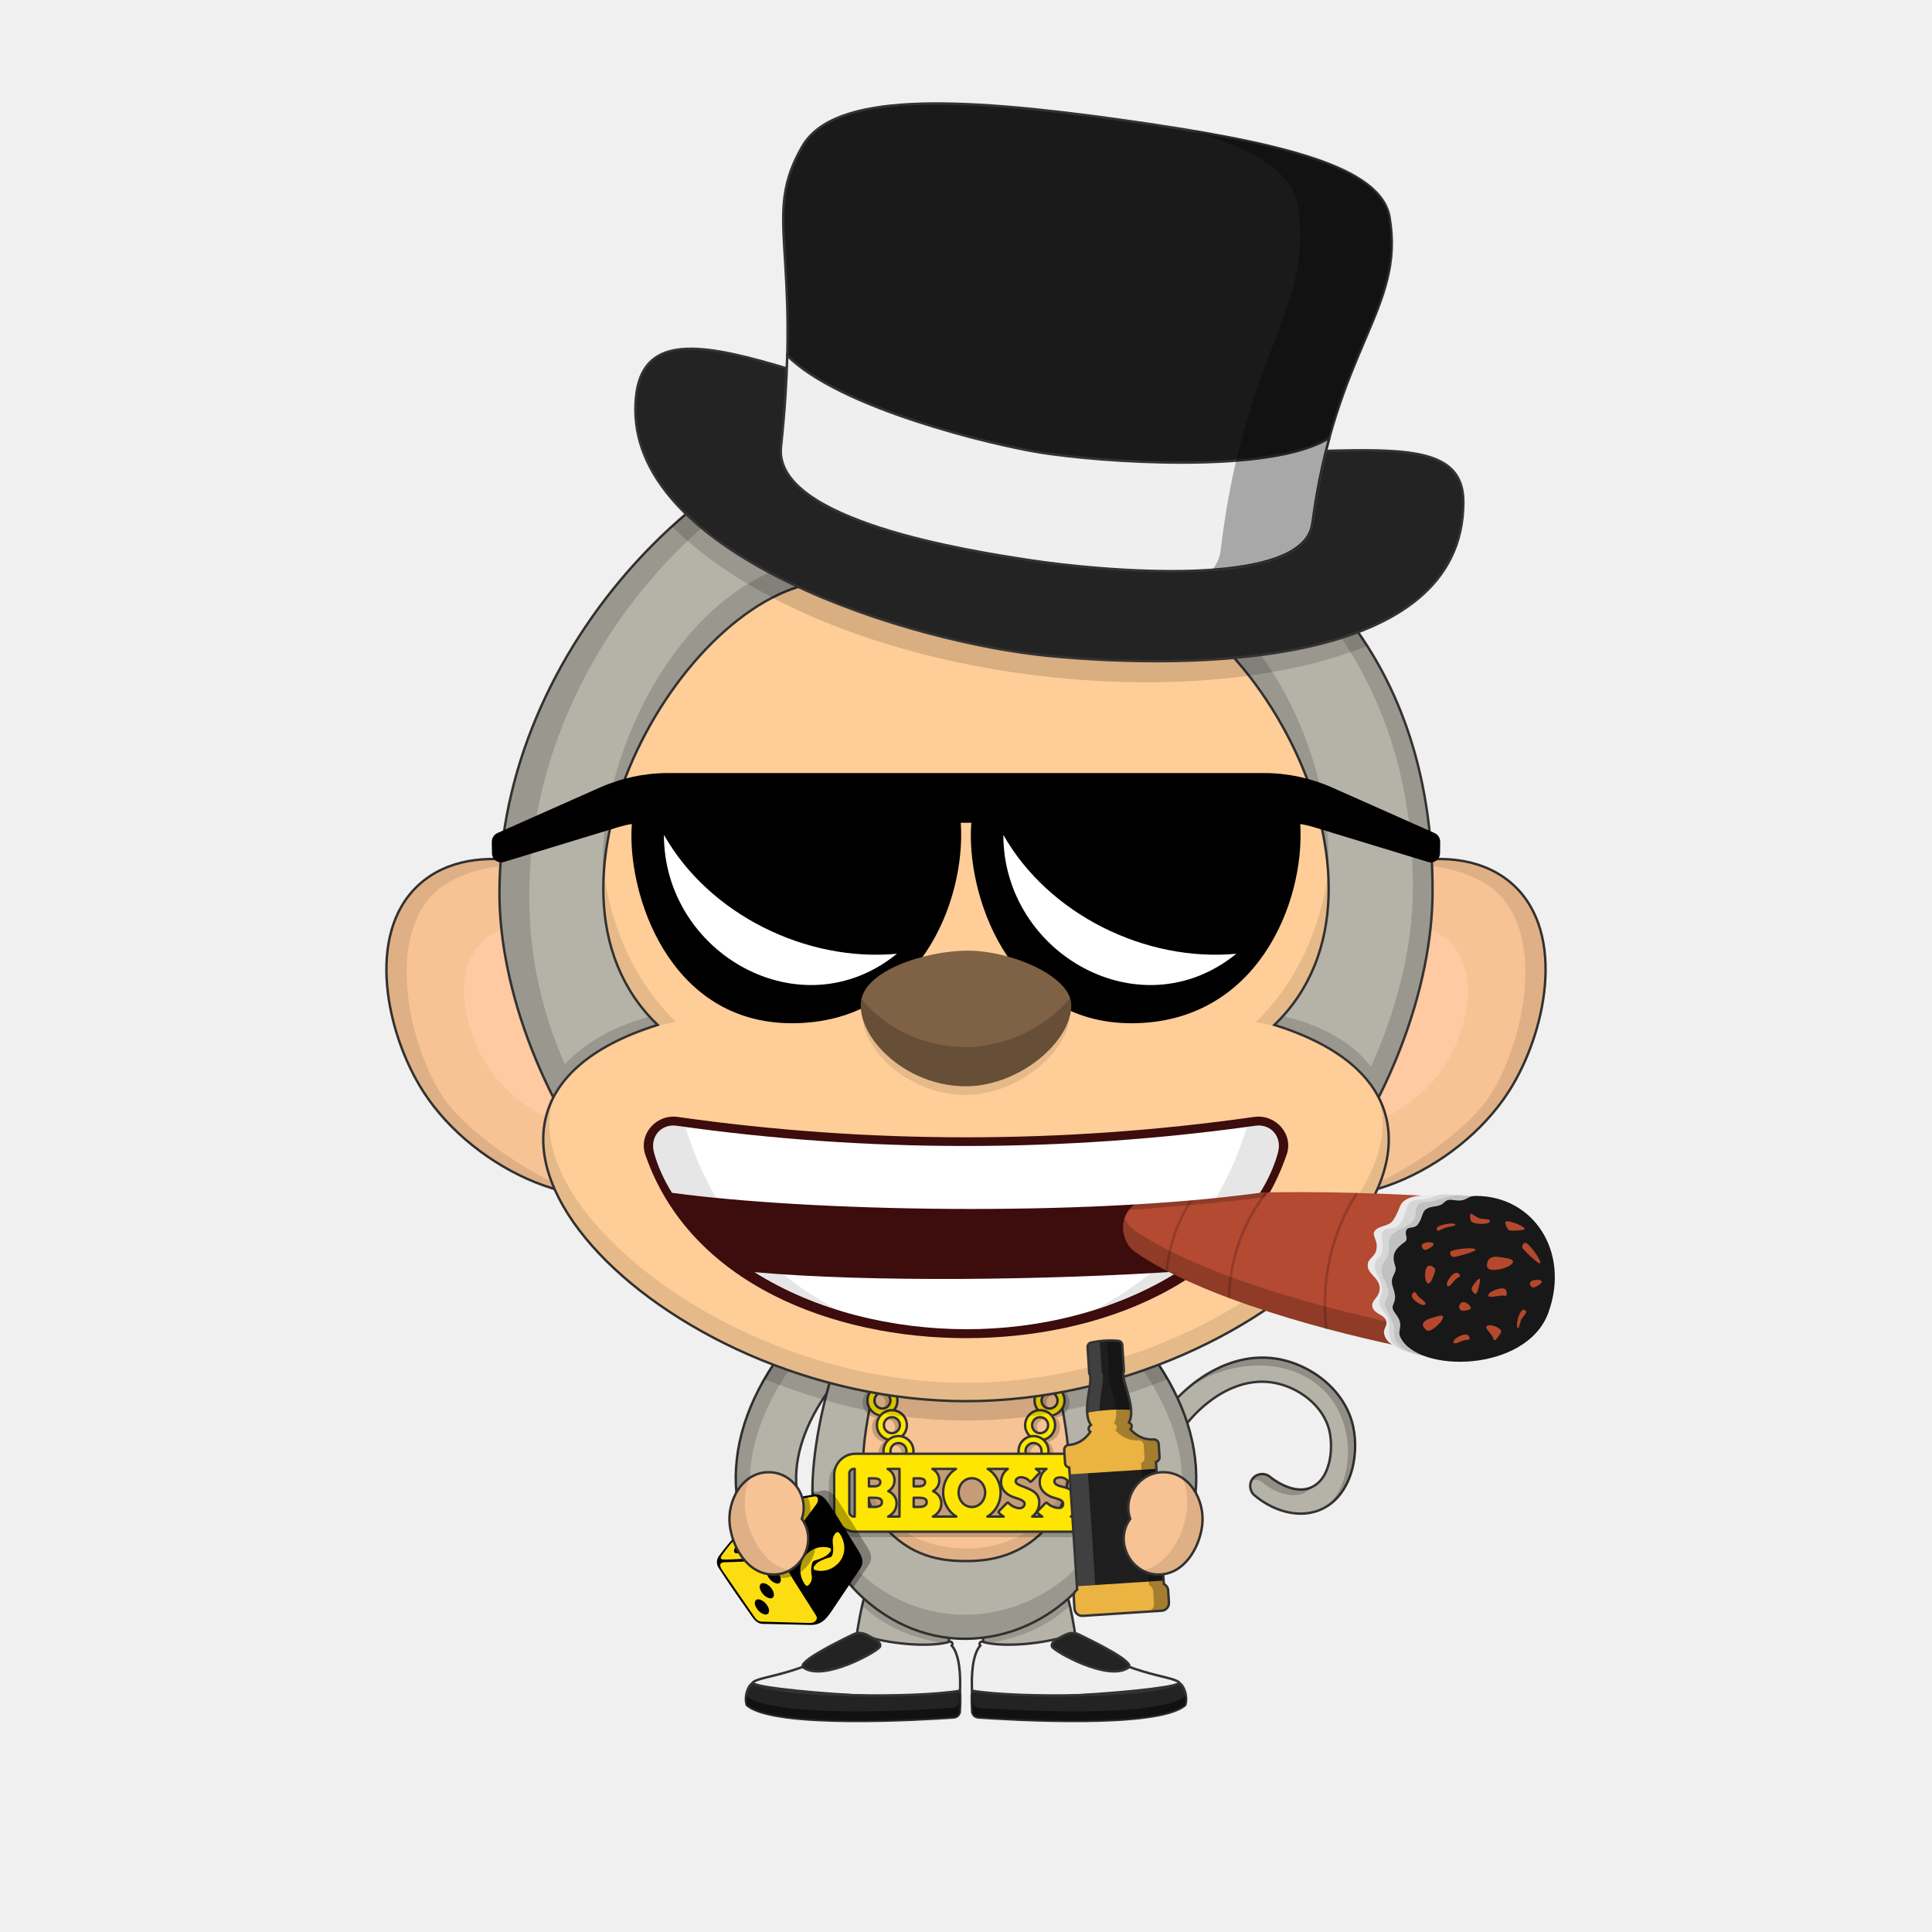
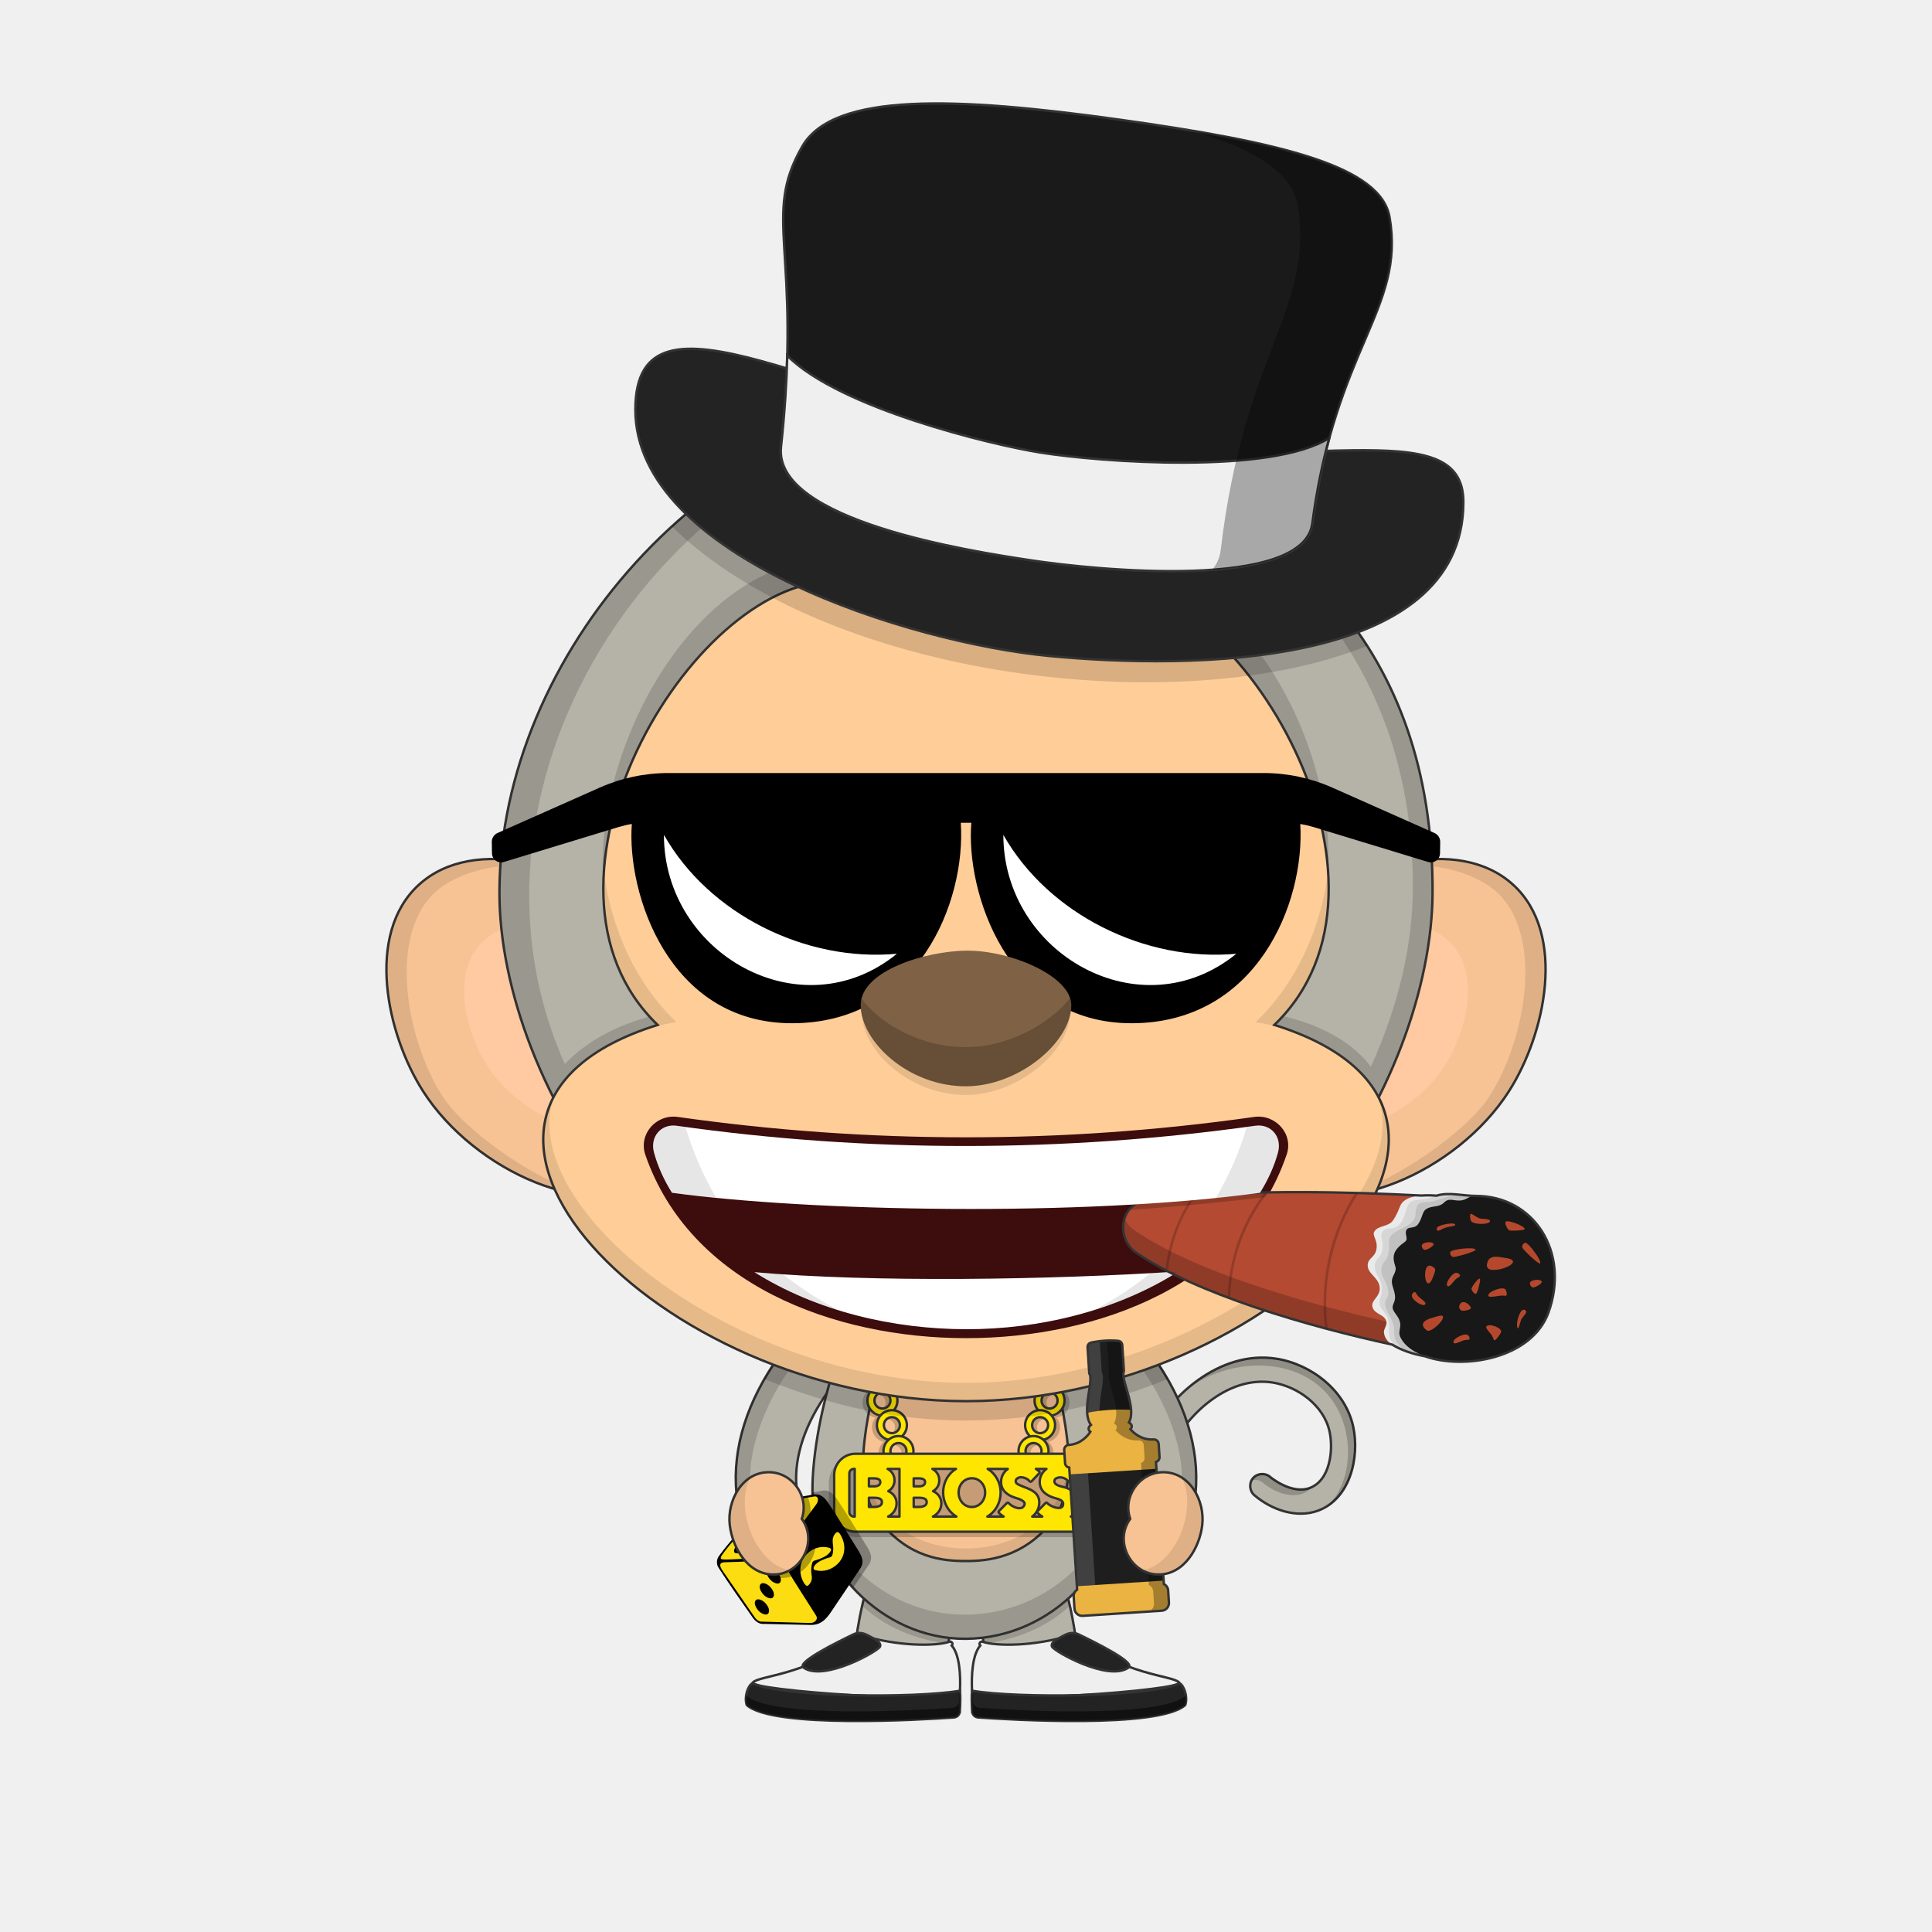
<svg xmlns="http://www.w3.org/2000/svg" width="4000" height="4000" fill="none">
  <style>.B{fill:#000}.C{stroke:#333}.D{stroke-width:5}.E{stroke-miterlimit:10}.F{fill-opacity:.15}.G{fill-opacity:.1}.H{fill:#b5b2a7}.I{fill-rule:evenodd}.J{fill-opacity:.2}.K{fill:#f7c394}.L{fill:#efefef}.M{fill:#232323}.N{fill-opacity:.3}.O{stroke-linejoin:round}</style>
  <path d="M2275.1 3290.64c-50.77-7.42-115.16-32.27-196.86-76-11.87-6.35-16.67-21.85-10.25-33.84 6.35-11.87 21.85-16.66 33.84-10.25 75.45 40.37 136.18 64.12 180.5 70.6 28.93 4.23 49.75 1 61.88-9.64 13.6-11.92 12.4-33 8.83-72.4-4.17-46.12-9.36-103.53 19.78-169.5 44-99.72 153.63-194.53 269.1-176.7 73.33 11.36 143.6 66.2 159.73 140.6 13.73 63.36-6.02 150.17-73.53 174.43-44.77 16-95.93-2.36-130.84-32.08-10.44-8.68-11.95-25-3.06-35.44 8.8-10.34 25.15-11.64 35.48-2.62.43.36 43.66 36.65 81.5 23.06 42.84-15.38 49.77-78.95 41.56-116.78-11.75-54.23-65.6-93.57-118.5-101.77-92.84-14.33-180.8 68.5-215.72 147.5-23.9 54.16-19.56 102.32-15.72 144.8 4 43.84 7.7 85.25-25.67 114.5-27.66 24.4-67.07 26.8-102.02 21.54z" class="C D E H" />
  <path d="M2786.65 2965.53c11.06 51.02 1.18 114.55-37.82 152.08 51.4-33.7 65.07-107.56 52.82-164.08-16.13-74.4-86.4-129.24-159.73-140.6-66.26-10.23-131.78 18.56-181.54 60.82 114.12-80.75 293.3-60.36 326.27 91.78zm-69.03 112.53c-27.03 31.45-75.6 15.26-102.9-8.23-3.14-2.68-6.9-4.54-10.94-5.4a25.037 25.037 0 0 0-12.19.41c3.97-7.3 11.63-12.23 19.93-12.9 6.6-.53 13.15 1.6 18.2 5.9 22.07 19.5 59.84 35.17 87.9 20.24zm-644.12 95.44c3.5-3 15.5-9 23-5.5 6.98 3.26 15.34 7.4 24.73 12.03 49.42 24.4 127.47 62.97 183.77 62.97 50 0 54.5-25 47.5-91 .85 3.82 1.92 8.03 3.06 12.5 9.62 37.75 24.1 94.5-50.56 94.5-81.5 0-208.8-70.57-231.5-85.5z" class="B J" />
  <path d="M1587 3147c36.5 0 65.66-32.58 62.04-68.42-5.42-63.52 18.62-132.2 65.95-198.4 43.06-60.25 89.2-93.25 53.7-132.2s-115.56 3.92-155.4 59.5c-65.7 91.92-97.2 189.1-88.63 283.68 3.2 31.47 25.83 55.82 62.33 55.82z" class="C D E H" />
  <path d="M1553.1 3059.16c-.42-112.27 89.6-277.66 195.1-324.16-130-21-245 233.5-222.7 351.77 7.2-11.77 19.7-23.27 27.6-27.6z" class="B F" />
  <path d="M1959.37 3446.5c5-87.08 27.4-154.43 47.17-206.8s42.42-144.7-42.56-166.02c-121.5-30.5-188.3 254.12-193.3 340.94-2.93 51.08 36.82 110.33 88.4 113.3 47.48 2.3 97.45-31.8 100.3-81.4z" class="C D E H" />
  <path d="M1769.48 3414.5c51.5-7 148-7 188.5 34l1.66-15.04c-42.16-36.96-138.16-39.46-188.02-32.46-.26 3.3-1.86 10.13-2.14 13.5zm16-89.5c47.76 44.3 108.88 69.13 178 78.5.58-5 1.8-12.18 2.5-17-68.6-8.88-128.2-37.6-176-81-2 6-3.62 15.27-4.5 19.5z" class="B F" />
  <path d="M2040.63 3446.5c-5-87.08-27.4-154.43-47.17-206.8s-42.42-144.7 42.56-166.02c121.5-30.5 188.3 254.12 193.3 340.94 2.93 51.08-36.82 110.33-88.4 113.3-47.48 2.3-97.45-31.8-100.3-81.4z" class="C D E H" />
  <path d="M2230.52 3414.5c-51.5-7-148-7-188.5 34l-1.66-15.04c42.16-36.96 138.16-39.46 188.02-32.46.26 3.3 1.86 10.13 2.14 13.5zm-16-89.5c-47.76 44.3-108.88 69.13-178 78.5-.58-5-1.8-12.18-2.5-17 68.6-8.88 128.2-37.6 176-81 2 6 3.62 15.27 4.5 19.5z" class="B F" />
  <g class="C D">
    <path d="M2012.5 3500.5c-1.5-31.5.5-74.5 17-93.5-4-4 .67-9.27 4.5-8 29.5 9.83 107.5 9.5 181-13 119.5 84.5 209 82 226 97 18.3 16.15-427 49-428.5 17.5z" class="L" />
    <path d="M2233.5 3384c29.93 14.48 118.3 57.57 103 68.5-42 30-155.3-34.43-158.5-43.5-3-8.5 9.7-14.74 18.5-19.5 9.7-5.26 21.5-13 37-5.5zm-220.78 159.07c-.72-12.67-1.5-32.28-.22-42.57 95.5 16 367 13.5 430-15.5 9 5.5 17 27.5 11.5 45-54.16 49.23-364.32 30.36-428.77 25.86-6.88-.48-12.12-5.9-12.5-12.8z" class="M" />
  </g>
  <path d="M2014.85 3503.72c.13 7.83-.5 12.97-.13 19.35.4 6.88 5.63 12.3 12.5 12.8 64.18 4.48 372.05 23.22 428.08-25.25.9 6.4.64 13.18-1.3 19.4-54.16 49.23-364.32 30.36-428.77 25.86-6.88-.48-12.12-5.9-12.5-12.8-.72-12.67-.5-29.28.78-39.57l1.35.22z" fill-opacity=".5" class="B" />
  <g class="C D">
    <path d="M1987.5 3500.5c1.5-31.5-.5-74.5-17-93.5 4-4-.68-9.27-4.5-8-29.5 9.83-107.5 9.5-181-13-119.5 84.5-209 82-226 97-18.3 16.15 427 49 428.5 17.5z" class="L" />
    <path d="M1766.5 3384c-29.93 14.48-118.3 57.57-103 68.5 42 30 155.3-34.43 158.5-43.5 3-8.5-9.7-14.74-18.5-19.5-9.7-5.26-21.5-13-37-5.5zm220.8 159.07c.72-12.67 1.5-32.28.22-42.57-95.5 16-367 13.5-430-15.5-9 5.5-17 27.5-11.5 45 54.15 49.23 364.32 30.36 428.77 25.86 6.87-.48 12.12-5.9 12.5-12.8z" class="M" />
  </g>
  <path d="M1985.15 3503.72c-.12 7.83.5 12.97.14 19.35-.4 6.88-5.64 12.3-12.5 12.8-64.18 4.48-372.05 23.22-428.1-25.25-.9 6.4-.64 13.18 1.32 19.4 54.15 49.23 364.32 30.36 428.77 25.86 6.87-.48 12.12-5.9 12.5-12.8.72-12.67.5-29.28-.78-39.57-.45.08-.9.15-1.36.22z" fill-opacity=".5" class="B" />
  <path d="M2413 3147c-36.5 0-65.66-32.58-62.04-68.42 5.42-63.52-18.62-132.2-65.95-198.4-43.06-60.25-89.2-93.25-53.7-132.2s115.56 3.92 155.4 59.5c65.7 91.92 97.2 189.1 88.63 283.68-3.2 31.47-25.83 55.82-62.33 55.82z" class="C D E H" />
  <path d="M2446.9 3059.16c.42-112.27-89.6-277.66-195.1-324.16 130-21 245 233.5 222.7 351.77-7.2-11.77-19.7-23.27-27.6-27.6z" class="B F" />
  <path d="M3133.2 1832.12c111.1 102 66.32 309.3-9.1 427.16-107.46 168-353.47 273.75-479.46 184.37-131.58-93.35-114.4-386.92 39.2-539.32 114.68-113.78 334.45-177.7 449.35-72.2z" class="C D E K" />
  <path d="M3003.5 1952.22c66 68.2 30.1 196.68-21.65 267.88-73.75 101.45-232.17 158.7-307.94 97.86-79.14-63.53-57.4-247.22 44.75-337.18 76.26-67.16 216.64-99.08 284.84-28.56z" fill="#ffc9a1" />
  <path d="M3124.1 2259.28c-60.7 94.85-195.1 203.22-346.6 216.72 106.36-25 260-133.85 306.64-206.72 75.4-117.87 115.36-338.97 9.1-427.16-32.4-26.9-114.73-65.12-227.73-45.12 138-42.5 222.8-6.13 267.73 35.12 111.06 102 66.28 309.3-9.13 427.16z" class="B G" />
  <path d="M866.818 1832.12c-111.1 102-66.32 309.3 9.1 427.16 107.46 168 353.472 273.75 479.462 184.37 131.58-93.35 114.4-386.92-39.2-539.32-114.68-113.78-334.452-177.7-449.352-72.2z" class="C D E K" />
  <path d="M996.518 1952.22c-66 68.2-30.1 196.68 21.652 267.88 73.75 101.45 232.17 158.7 307.94 97.86 79.14-63.53 57.4-247.22-44.75-337.18-76.26-67.16-216.64-99.08-284.842-28.56z" fill="#ffc9a1" />
  <path d="M875.908 2259.28C936.598 2354.13 1071 2462.5 1222.5 2476c-106.36-25-260.02-133.85-306.642-206.72-75.4-117.87-115.36-338.97-9.1-427.16 32.41-26.9 114.732-65.12 227.732-45.12-138.002-42.5-222.792-6.13-267.732 35.12-111.06 102-66.28 309.3 9.13 427.16z" class="B G" />
  <path d="M2000 2548c154 0 220 135 260 246s58 220 58 292c0 152-138.68 305.46-318 307-175.53 1.5-318-155-318-307 0-72 17.7-181.5 58-292 40-111 106-246 260-246z" class="C D E H" />
  <path d="M2000 3393c-175.67 1.6-330-157-318-337 10 148 145.15 288.48 318 287s308-139 318-287c12 180-142.33 335.4-318 337z" class="B F" />
  <path d="M2000 2672c104 0 160 68 174 128 34.5 147.82 64 274 4 350s-134.95 82-178 82c-47.55 0-118-6-178-82s-32.44-193.83 4-350c14-60 70-128 174-128z" class="C D E K" />
  <g class="B">
    <path d="M2000 3232c-136 0-224-94-213-216 4 115 96 190 213 190s209-75 213-190c11 122-77 216-213 216z" class="G" />
    <path d="M2152.17 2903.9c0 7.73 2.82 14.8 7.5 20.23-15.26 1.95-27.06 15-27.06 30.78 0 9.3 4.08 17.62 10.54 23.3-13.83 3.13-24.14 15.5-24.14 30.26 0 17.14 13.9 31.04 31.03 31.04s31.04-13.9 31.04-31.04c0-9.28-4.08-17.6-10.54-23.3 13.82-3.13 24.14-15.5 24.14-30.27 0-7.73-2.82-14.8-7.5-20.23 15.26-1.95 27.06-15 27.06-30.78 0-17.14-13.9-31.04-31.04-31.04s-31.03 13.9-31.03 31.04zm31.03 16.58c-9.15 0-16.58-7.43-16.58-16.58 0-9.16 7.43-16.58 16.58-16.58 9.16 0 16.58 7.42 16.58 16.58 0 9.15-7.42 16.58-16.58 16.58zm-19.55 51.02c-9.16 0-16.58-7.43-16.58-16.6 0-9.15 7.42-16.58 16.58-16.58 9.15 0 16.58 7.43 16.58 16.58 0 9.16-7.43 16.6-16.58 16.6zm-30.2 36.98c0 9.16 7.42 16.58 16.58 16.58s16.58-7.42 16.58-16.58c0-9.15-7.42-16.58-16.58-16.58s-16.58 7.43-16.58 16.58zm-285.62-104.58c0 7.73-2.82 14.8-7.5 20.23 15.26 1.95 27.06 15 27.06 30.78 0 9.3-4.08 17.62-10.54 23.3 13.83 3.13 24.14 15.5 24.14 30.26 0 17.14-13.9 31.04-31.03 31.04s-31.04-13.9-31.04-31.04c0-9.28 4.08-17.6 10.54-23.3-13.82-3.13-24.14-15.5-24.14-30.27 0-7.73 2.82-14.8 7.5-20.23-15.26-1.95-27.06-15-27.06-30.78 0-17.14 13.9-31.04 31.04-31.04s31.03 13.9 31.03 31.04zm-31.03 16.58c9.15 0 16.58-7.43 16.58-16.58 0-9.16-7.43-16.58-16.58-16.58-9.16 0-16.58 7.42-16.58 16.58 0 9.15 7.42 16.58 16.58 16.58zm19.55 51.02c9.16 0 16.58-7.43 16.58-16.6 0-9.15-7.42-16.58-16.58-16.58-9.15 0-16.58 7.43-16.58 16.58 0 9.16 7.43 16.6 16.58 16.6zm30.2 36.98c0 9.16-7.42 16.58-16.58 16.58s-16.58-7.42-16.58-16.58c0-9.15 7.42-16.58 16.58-16.58s16.58 7.43 16.58 16.58z" class="I J" />
  </g>
  <g fill="#ffe600" class="C D I">
    <path d="M2173 2930.7c-17.14 0-31.04-13.9-31.04-31.03s13.9-31.04 31.04-31.04 31.04 13.9 31.04 31.04-13.9 31.03-31.04 31.03zm0-14.45c-9.16 0-16.58-7.43-16.58-16.58 0-9.16 7.42-16.6 16.58-16.6s16.58 7.43 16.58 16.6c0 9.15-7.42 16.58-16.58 16.58z" />
    <path d="M2153.44 2981.7c-17.14 0-31.03-13.9-31.03-31.04s13.9-31.03 31.03-31.03 31.04 13.9 31.04 31.03-13.9 31.04-31.04 31.04zm0-14.46c-9.16 0-16.58-7.42-16.58-16.58 0-9.15 7.42-16.58 16.58-16.58s16.58 7.43 16.58 16.58c0 9.16-7.42 16.58-16.58 16.58z" />
    <path d="M2139.84 3035.28c-17.14 0-31.04-13.9-31.04-31.04s13.9-31.03 31.04-31.03 31.03 13.9 31.03 31.03-13.9 31.04-31.03 31.04zm0-14.46c-9.16 0-16.58-7.42-16.58-16.58 0-9.15 7.42-16.58 16.58-16.58s16.58 7.43 16.58 16.58c0 9.16-7.42 16.58-16.58 16.58zM1827 2930.7c17.14 0 31.04-13.9 31.04-31.03s-13.9-31.04-31.04-31.04-31.04 13.9-31.04 31.04 13.9 31.03 31.04 31.03zm0-14.45c9.16 0 16.58-7.43 16.58-16.58 0-9.16-7.42-16.6-16.58-16.6s-16.58 7.43-16.58 16.6c0 9.15 7.42 16.58 16.58 16.58z" />
    <path d="M1846.56 2981.7c17.14 0 31.03-13.9 31.03-31.04s-13.9-31.03-31.03-31.03-31.04 13.9-31.04 31.03 13.9 31.04 31.04 31.04zm0-14.46c9.15 0 16.58-7.42 16.58-16.58 0-9.15-7.43-16.58-16.58-16.58-9.16 0-16.58 7.43-16.58 16.58 0 9.16 7.42 16.58 16.58 16.58z" />
    <path d="M1860.16 3035.28c17.14 0 31.04-13.9 31.04-31.04s-13.9-31.03-31.04-31.03-31.03 13.9-31.03 31.03 13.9 31.04 31.03 31.04zm0-14.46c9.16 0 16.58-7.42 16.58-16.58 0-9.15-7.42-16.58-16.58-16.58s-16.58 7.43-16.58 16.58c0 9.16 7.42 16.58 16.58 16.58z" />
  </g>
  <path d="M1716 3071.17c0-32.03 25.97-58 58-58h452c32.03 0 58 25.97 58 58v53.2c0 32.03-25.97 58-58 58h-452c-32.03 0-58-25.97-58-58v-53.2z" class="B J" />
  <path d="M2068.1 3132.14c2.93 3.05 6.27 5.64 9.86 7.78h-33.73c17.4-10.32 27.5-29.35 27.5-49.9 0-19.95-10.06-38.7-26.84-48.84h41.67c-8.5 6.17-13.97 15.8-13.97 27.1 0 18.25 14 27.72 28.5 32.4l.02.01 1.63.5h.01c4.55 1.4 10.47 3.24 14.5 6.07 2 1.4 3.26 2.86 3.8 4.38.5 1.4.5 3.24-.85 5.75-1.43 2.7-3.55 4.15-6.1 4.8-2.64.67-5.83.47-9.2-.42-6.83-1.8-13.54-6.16-16.5-9.8-.45-.55-1.1-.9-1.82-.92-.72-.04-1.4.24-1.9.74l-16.57 16.87c-.94.96-.95 2.5-.02 3.48zm80.02 0c2.92 3.05 6.26 5.64 9.86 7.78h-20.9c9.15-6.7 14.63-17.3 14.63-29.33 0-9.87-4.04-16.5-10.02-21.28-5.74-4.6-13.28-7.54-20.32-10.27l-.2-.08c-5.47-2.12-10.65-4.13-15.02-6.74-3.16-2.06-4.24-6.1-2.23-9.02 3-4.17 8.1-5.4 13.77-4.38 5.68 1.03 11.22 4.27 14.18 8.04.45.57 1.12.92 1.85.95.72.03 1.43-.25 1.93-.78l16.12-17c.46-.5.7-1.14.7-1.8-.03-.67-.32-1.3-.8-1.76-2.16-1.97-4.47-3.73-6.95-5.27h21.83c-8.58 6.2-13.92 15.8-13.92 27.1 0 18.25 14 27.72 28.5 32.4l.02.01c1.06.33 2.24.66 3.45 1h.02c3.92 1.1 8.18 2.3 11.48 4.22 3.23 1.9 5.05 4.16 5.05 7.33 0 4.34-1.55 6.48-3.54 7.6-2.2 1.25-5.53 1.54-9.5.9-3.9-.63-8.08-2.12-11.7-3.98-3.67-1.88-6.52-4-7.97-5.8-.45-.55-1.1-.9-1.82-.92-.7-.04-1.4.24-1.9.74l-16.57 16.87c-.95.96-.96 2.5-.02 3.48zm83.53-85.7c-2.15-1.97-4.47-3.73-6.94-5.27h7.4c5.2 0 9.4 4.2 9.4 9.4v79.93c0 5.2-4.2 9.4-9.4 9.4h-15.03c9.15-6.7 14.63-17.3 14.63-29.33 0-14.7-10.44-25.32-23.08-29.87-2.03-.77-4.62-1.42-7.2-2.07l-.12-.03c-4.53-1.13-9.24-2.32-12.83-4.27-3.5-1.9-5.43-4.24-5.43-7.56 0-2.87 1.4-4.74 3.63-6.03 2.35-1.36 5.54-1.97 8.52-1.97 6.1 0 12.9 3.28 16.67 8.07.45.57 1.13.92 1.85.95.73.03 1.43-.25 1.93-.78l16.13-17c.46-.5.7-1.14.68-1.8-.02-.67-.3-1.3-.8-1.76zm-460.4-36.63c-24.4 0-44.17 19.77-44.17 44.17v73.12c0 24.4 19.78 44.17 44.17 44.17h457.46c24.4 0 44.16-19.78 44.16-44.17V3054c0-24.4-19.77-44.17-44.16-44.17h-457.46zm-12.8 40.76c0-5.2 4.2-9.4 9.4-9.4h1.75v98.74h-1.75c-5.2 0-9.4-4.2-9.4-9.4v-79.93zm103.84 89.34h-23.45c9.96-5.22 17.44-14.35 17.44-27.56 0-11.4-7.12-20.9-17.13-25.04 7.82-4.6 12.84-12.45 12.84-22.3 0-8.67-3.52-15.42-9.06-20.22-1.6-1.37-3.33-2.57-5.2-3.62h24.55v98.74zm68.14-98.74h48.85c-16.94 10.17-26.62 28.77-26.62 48.84 0 20.3 10.3 39.58 27.46 49.9h-48.6c9.96-5.22 17.44-14.35 17.44-27.56 0-11.4-7.1-20.9-17.12-25.04 7.8-4.6 12.83-12.45 12.83-22.3 0-8.67-3.5-15.42-9.06-20.22-1.58-1.37-3.32-2.57-5.18-3.62zm109.22 48.84c0 16.2-11.5 30.05-27.53 30.05-16.35 0-27.4-14.13-27.4-30.05 0-15.94 11.6-29.46 27.4-29.46 16.08 0 27.53 13.75 27.53 29.46zm-217.07-21.6c0 3.32-1.43 5.4-3.56 6.75-2.28 1.45-5.5 2.14-8.9 2.14h-11.1v-16.6h9.93c3.3 0 6.9.4 9.58 1.65 1.3.6 2.3 1.37 2.96 2.3.65.9 1.1 2.1 1.1 3.76zm3.4 41.57c0 3.74-1.82 6.1-4.63 7.63-2.94 1.63-6.9 2.3-10.63 2.3h-11.7v-18.97h11.56c3.85 0 7.87.45 10.84 1.87 1.45.7 2.56 1.57 3.32 2.67.74 1.08 1.24 2.5 1.24 4.5zm76.84-32.68h-11.12v-16.6h9.93c3.3 0 6.9.4 9.58 1.65 1.3.6 2.3 1.37 2.96 2.3.65.9 1.1 2.1 1.1 3.76 0 3.32-1.42 5.4-3.56 6.75-2.28 1.45-5.5 2.14-8.88 2.14zm.6 42.6h-11.7v-18.97h11.56c3.85 0 7.87.45 10.84 1.87 1.45.7 2.56 1.57 3.32 2.67.74 1.08 1.24 2.5 1.24 4.5 0 3.74-1.82 6.08-4.63 7.63-2.94 1.63-6.9 2.3-10.62 2.3z" fill="#ffe600" class="C D O" />
  <path d="M1798.45 3240.26L1766 3288c-52.34-55.62-83.3-126-84.5-198 7.86-1.36 13.02-2 20.8-3.68 12.8-3.08 23.2 6.63 29.86 16.42 21.55 31.82 41.24 64.94 61.63 97.5 8.37 13.38 14.67 25.34 4.65 40.02z" class="B N" />
  <path d="M1678.7 3362.27l-94.77-2.13c-9.85 0-17.43-2.93-23.37-11.38l-71.25-103.97c-4.3-6.63-4.07-15.45.55-21.85 22.73-31.14 49.62-58.87 74.5-88.24 9.5-11.22 20.2-21.64 35.34-24.08 28.27-4.48 57.04-8.18 85-14.4 11.92-2.88 21.6 6.5 27.74 15.57 21.6 31.8 41.2 64.88 61.6 97.43 8 12.7 14.22 23.88 4.68 37.87-22.4 32.88-42.7 68.14-66.9 99.7-7.75 10.43-20.24 15.86-33.12 15.5z" fill="#fbdd11" />
  <g class="B">
    <path d="M1615.08 3263.78c2.92 5.98 2.55 15.9-6.53 14.67-9.23-1.4-16.84-9.7-20.16-18-2.58-5.74-1.08-14.2 6.8-13.32 8.88 1.23 16.24 8.86 19.9 16.65zm-14.38 30.64c2.9 5.98 2.55 15.9-6.53 14.67-9.23-1.4-16.84-9.7-20.16-18-2.6-5.73-1.1-14.22 6.8-13.32 8.88 1.2 16.25 8.87 19.9 16.65zm-16.62 48.16c9.07 1.2 9.46-8.7 6.53-14.68-3.65-7.8-11-15.42-19.9-16.65-7.88-.88-9.38 7.6-6.8 13.33 3.33 8.32 10.93 16.57 20.16 18zm52.95-215.48c-4.1 3.93-9.54 15.25.03 16.07 8.35.6 16.76-5.5 21.74-11.65 3.54-4 6.75-12.93-.96-14.26-7.7-1.27-15.84 4.68-20.8 9.84zm-53.16 6.83c-3.16 4.36-4.2 12.15 3.1 12.56 7.9.4 15.68-5.12 20.67-10.7 3.9-4.07 8.3-14.53-.75-15.32-9.1-.83-18.1 6.6-23.03 13.47zm-58.67 65.77c-3.78 3.9-10.13 15.64-.13 16.3 8.04.27 15.67-4.88 20.84-10.63 3.4-3.98 8.62-14-.12-15.32-7.57-1.06-15.76 4.37-20.6 9.64zm81.33-22.4c-8.53-1.06-3.94-10.96-.56-14.87 4.97-5.75 13.38-12.1 21.53-11.05 7.02.8 5.4 8.57 2.4 12.68-4.88 6.87-14.27 14.37-23.36 13.24zm-34.18 34.6c-7.68-4.57 2.77-15.4 6.65-18.74 5.42-4.7 12.44-8.27 18.63-6 6.98 2.2 1.6 11.4-1.3 14.82-4.8 5.5-16.06 14.62-23.97 9.93zm4.8-41.45c3.64-3.9 9.3-14.67.06-15.77-7.3-.87-15.2 4.3-20.02 9.3-3.2 3.23-9.5 11.7-3.8 15.6 7.25 4.96 19.33-4.1 23.77-9.13zm198.66 37.75c-20.48-32.53-40.07-65.67-61.63-97.5-4.06-6-8.75-11.35-15.36-14.7-8.72-4.47-18.45-.82-27.5.63l-71.82 12.02c-16.64 2.92-27.58 14.25-38.1 26.57-24.34 28.6-50.9 56.2-73.04 86.53-5.13 7.06-5.4 16.82-.62 24.14 22.85 35.2 47.1 69.68 71.25 104 3.82 5.44 8.7 9.58 15.23 11.52 3.2.95 6.48.65 9.74.73l94.82 2.1c24.85.33 35.42-17.16 47.53-35.4l54.24-80.63c9.9-14.7 3.63-26.65-4.73-40zm-87.26 42.8c-6.6-1.47-4.1-7.2-.74-11.17 6.32-7.25 16.37-10.92 25.17-14.03 2.85-1 6.9-1.15 8.93-3.64 2.32-3.05 2.6-8 3.04-11.62 1.2-9.35-2.88-19.12.17-28.13a21.945 21.945 0 0 1 5.94-9.13c5.4-4.67 9.74 5.5 11.58 9.15 9.4 18.86 6.76 40.94-8.7 55.7-12.08 11.76-28.76 16.94-45.4 12.87zm-10.96 109.25l-27.56-.77-75.74-2.15c-5.75-1.56-8.98-5.15-12-9.4l-63.16-91.44c-5.27-7.64-15.9-21.68 1.83-22.03 33.47-.65 66.9-2.9 100.35-4.28 21.12-.85 32.12 26.38 41.36 40.83l47 74c5.1 8.42-4 15.46-12.08 15.24zm-119.15-215.73c11.98-13.56 23.35-28.94 42.46-31.94l85.67-14.4c7.17-1.12 9.78 8 3.33 16.6l-58.03 78.16c-10.83 14.67-20.98 30.9-41.22 31.97l-75.6 3.6c-6.46.28-12.78.67-19.23-.02-6.6-.7-2.68-6.57.66-11.15 18.7-25.68 41-49 61.96-72.8zm160.92 67.56c-6.16 9.4-15.67 12.7-25.75 16.74-3.95 1.6-10.5 1.8-11.85 6.67-2.66 8.56-2.98 18.04-1.24 26.8 1.46 7.27-1.34 14.8-6.73 19.78-4.1 3.8-7.9-2.45-9.74-5.6-11.53-19.77-9.1-45.38 8.48-60.92 12-10.93 29.13-15.77 44.88-10.78 3.55 1.2 4.07 4.26 1.95 7.32z" />
    <path opacity=".3" d="M1657 3255c-58.27 39.07-118.56-25.23-129.64-79.95l33.9-39.8c10.5-12.33 21.5-23.66 38.1-26.57l71.82-12.02c7.92 16.9 9.32 36.36 3.5 54.16 24.78 32.45 16.56 81.33-17.7 104.17z" />
  </g>
  <path d="M1601.4 3259.9c56.82.05 93-68.1 58.6-115.27 15.9-45.2-18.1-95.4-66.66-96.55-56-1.34-88.37 58.5-82.5 109.13 5.48 47.3 37.52 102.65 90.57 102.7z" class="C D E K" />
  <g class="B">
    <path d="M1510.83 3157.2c6.78 58.57 54.37 126.8 125.37 93.8-68.82-8.8-117-125.5-83.1-191.84-5.4 3.84-13.9 8.34-27.6 27.6-12.3 21.73-17.7 46.2-14.66 70.43z" class="G" />
    <path d="M2395 2818c-115.35 45.22-271 79-395 79s-259.34-26.43-395-79c-7.24 10.54-16.6 26.27-23 37 142 57 275 86 418 86s276-29 418-86c-6.15-10.7-15.93-26.36-23-37z" class="F" />
  </g>
  <path d="M2500.32 839c42.32-35.85-124.32-76-146.52-139.5-26.8-76.5 395.6 127.1 331.57 261.08-5 10.5-55.43 94-417.6-23.77C2665.92 1066 2967.42 1339.94 2966 1847c-1.1 388.75-350.07 990.8-966.43 996.18-594.62 5.2-966.64-596.22-965.57-996.18 1.32-488.44 432.13-990.94 966-1028.5 319.4-22.45 465.3 50.1 500.32 20.5z" class="C D H O" />
  <path d="M2565.16 861.34c-29.66 65.16-211.8-40-531.22-17.54C1380.48 889.737 907 1615 1169.36 2202.88c68.14-70.38 151.14-90.38 177.6-99.16 7.94 8.57 17.6 17.67 21.05 21.78-81.37 25.35-175.93 80.4-216.63 156.84-76.27-147.6-117-302.56-116.6-435.33 1.32-488.45 432.22-991 966.1-1028.57 319.4-22.45 464.56 50.1 499.6 20.46 42.18-35.75-124.46-75.9-146.65-139.4-8.57-24.46 28.82-20.27 81.55 1.13-20-2.88-31 1.83-25.55 15.87 19.38 50.4 180.3 90.02 155.35 144.83zm399.34 985.73c-.36 127.74-38.12 278.5-110.54 423.57C2779 2168 2644.73 2127 2631 2127l20-24.5c23.5 5.5 128.62 27.9 187.28 106.2 59.3-132.15 86.52-255.16 86.84-370.86 1.47-524.24-353.62-784.84-657.36-901.02C2665.92 1066 2965.92 1340 2964.5 1847.07z" class="B F" />
  <path d="M1725 1203.5c-297 0-665 628.5-363.5 918.5-575.5 180 0 779 638.5 779s1214-599 638.5-779c301.5-290-66.5-918.5-363.5-918.5-126.5 0-195.5 58.5-275 116.5-79.5-58-148.5-116.5-275-116.5z" fill="#ffcd98" class="C D" />
  <g class="B">
    <path d="M2749.1 1817c-15.7-308.54-265-613.2-481.5-613.2-134.6 0-216.2 82.14-267.6 116.2-41.1-28.05-132.5-116.2-268.4-116.2-255.6 0-478.1 373.2-482.13 622.7C1227 1558 1433.07 1155 1733 1155c156 0 239 75 267 106 28-31 111-106 267-106 297.63 0 503.5 381.5 482.1 662z" class="F" />
    <path d="M1250.37 1807.4c-7.1 117.45 24.02 230 111.45 314.1-10.42 3.26-20.47 7.66-30.15 11.2 22.33-7.2 43.66-12.28 68.33-16.7-84.54-81.32-133.47-191.77-149.63-308.6zm-101.77 459.27c-135.93 245.26 334.32 633.83 851.4 633.83s993.17-392.85 849.75-637.86C2945.1 2486.74 2490.72 2863 2000 2863c-487.8 0-939.7-371.78-851.4-596.33zM2670.5 2133c-21.76-6.4-44.6-12.37-70.5-17 85.32-82.07 134.37-193.8 150.07-311.86 7.9 118.62-23 232.5-111.25 317.36 11.32 3.54 21.24 7.64 31.68 11.5z" class="G" />
    <path d="M2616.25 1600.5h-1232.5c-48.96 0-97.36 10.27-142.1 30.14l-211.56 94c-7.33 3.26-12 10.58-11.88 18.6l.38 23.55c.2 12.63 12.45 21.55 24.54 17.87l237.87-72.47c8.9-2.7 17.98-4.8 27.15-6.24-10.8 142.78 75.66 412.56 331.6 412.56 260.5 0 360.48-251.17 349.43-415h21.9c-12 142.12 74 415 331.4 415 259.2 0 359.47-248.65 349.6-412.53 9.1 1.45 18.08 3.52 26.92 6.2l237.87 72.47c12.1 3.68 24.33-5.24 24.54-17.87l.38-23.55c.13-8.02-4.55-15.34-11.88-18.6l-211.56-94c-44.73-19.87-93.14-30.14-142.1-30.14z" class="I" />
  </g>
  <path d="M2559.7 1974.67c-198.23 161.17-482.38 0-482.38-246.17 93.62 165 294.5 263.6 482.38 246.17zm-702.74 0c-198.23 161.17-482.38 0-482.38-246.17 93.62 165 294.5 263.6 482.38 246.17z" fill="#fff" />
  <path d="M1785 2099c0 76.35 98.85 169 216.26 168 108.22-.95 213.74-92.55 213.74-167.78 0-152.13-430-154.42-430-.22z" class="B G" />
  <path d="M1782 2081c0 76.35 100.23 169 219.27 168 109.73-.95 216.73-92.55 216.73-167.78 0-60.53-126.24-113.77-216.73-113-84.02.78-219.27 41.16-219.27 112.78z" fill="#7f6145" />
-   <path d="M1783.58 2067.77c41.76 54.75 124.68 100.94 217.85 100.22 86.2-.68 170.92-47.12 214.1-101.55 1.62 4.86 2.48 9.8 2.48 14.78 0 75.23-107 166.83-216.73 167.78-119.04 1-219.27-91.65-219.27-168 0-4.54.54-8.95 1.58-13.23z" class="B J" />
+   <g class="B">
+     <path d="M1783.58 2067.77c41.76 54.75 124.68 100.94 217.85 100.22 86.2-.68 170.92-47.12 214.1-101.55 1.62 4.86 2.48 9.8 2.48 14.78 0 75.23-107 166.83-216.73 167.78-119.04 1-219.27-91.65-219.27-168 0-4.54.54-8.95 1.58-13.23z" class="J" />
+     <path d="M2831 1337c-382.5 155.5-1115.5 70-1440-247 491.2-444.546 1090.47-282.57 1440 247z" class="F" />
+   </g>
+   <g class="C D E">
+     <path d="M2202 915.5c487.05 71.07 827.73-67.38 827.73 123.92 0 346.67-570.23 346.08-857.1 318.77s-857.18-204.7-857.18-510.07c0-287.12 399.5-3.7 886.56 67.38z" class="M" />
+     <path d="M2877 450c32.28 189.224-112 269.5-159.93 633.73-18.33 139.27-448.23 96.76-582.52 76.38-115.05-17.45-534.17-80-517.55-235.1 44.1-411.5-40.6-474.958 44.1-621.9 64.9-112.6 317.9-102.6 655.4-55.6S2859 344.5 2877 450z" fill="#1a1a1a" />
+     <path d="M2752.3 906.54c-120.26 76.385-474.88 50.188-598.66 30.355-100.6-16.1-414.6-91.49-523.66-200.555-1.38 53.528-5.15 115.6-12.98 188.66-16.52 154.14 397.3 216.88 515.36 234.78l2.2.33c134.3 20.38 564.2 62.9 582.52-76.38 8.97-68.15 21.3-126.352 35.23-177.19z" class="L" />
+   </g>
+   <path d="M2687.34 428.223c-10.8-70.85-88.74-119.362-222.12-158.2C2713.67 311.537 2861.82 361.035 2877 450c16.35 95.823-12.58 163.707-51.35 254.674-37.8 88.67-84.92 199.27-108.58 379.056-8.17 62.06-98.06 88.02-207.1 95.94 9.54-11.86 15.6-25.56 17.46-41.34 47.92-408.126 192.2-498.077 159.9-710.107z" class="B N" />
  <path d="M2000.4 2770.5c275 0 572-112.5 663.25-379.44 15.25-42.3-22.1-84.98-67.45-78.53-197.53 28.07-396.8 42.15-596.3 42.15s-398.78-14.1-596.3-42.15c-45.32-6.44-82.16 36-67.46 78.53C1428.4 2658 1725.4 2770.5 2000.4 2770.5z" fill="#3d0c0c" />
  <path d="M2000.4 2752c150.13.26 310.04-37.45 439.5-119.5-268.92 17.5-631.92 23-877.92 1.4 129.2 81.35 287.7 117.83 438.4 118.1z" fill="#fff" />
  <path d="M2933.03 2794.23C2757.5 2760 2486.5 2687 2350.5 2592.3c-38.5-26.82-38.72-105.6 39.7-112.08 262.3-21.72 478.3-9.22 641.3-.22 85.26 114.8 122.6 350.3-98.47 314.23z" fill="#b34a31" />
  <path d="M2812.5 2470.25l-6.5-.25c-52 81.38-74.58 184.27-62.5 280 1.77.52 3.5 1 5.5 1.5-12.56-96.24 10.54-199.78 63.5-281.25zm-194-1.25c-47.82 60.92-75.02 139.48-76.5 217 1 .5 3.34 1.4 5 2 1.12-78.36 29.5-157.96 78.5-219h-7zm-148.78 5.77c-31.7 47.6-50.5 97.84-56.72 154.73 1.6.75 3.35 1.74 5 2.5 6.04-57.92 25.2-109.4 58-157.5l-6.28.27z" fill="#933b2a" />
  <path d="M2617.5 2479c-89.63 10.15-190 20.2-280 26 3-4.5 11.2-11.4 17-14.5 86-5.77 184.8-24.7 271-21.5-.53.66-6.32 7.5-8 10zm-270 67.3c136 94.7 407 167.7 582.52 201.93 118.27 19.3 162.58-39.12 165.16-115.2 14.87 96.4-20.86 184.27-162.16 161.2C2757.5 2760 2486.5 2687 2350.5 2592.3c-20.93-14.57-30.55-44.5-22.38-69.8 4.34 9.56 10.94 17.93 19.38 23.8z" class="B J" />
  <path d="M2938 2798.5c-26.4-4.46-69.27-7.8-72.7-39.9-.75-6.94 6.02-13.3 5.22-20.7-1.86-17.2-24.95-15.65-29.05-31.97-3.54-14.3 15.35-19.8 15.1-38.64-.3-22.7-26.86-29.57-24.8-49.5 1.42-13.86 14.63-14.16 17.83-30.6 3.98-20.46-9.86-28.16-3.93-37.8 7.62-12.44 29.5-9.36 38.33-22.58 6.8-10.2 9.14-15.74 14.86-29.88 16.4-40.5 129.82-14.7 155.15-6.44 13.2 110.54-87.15 206.3-116 308z" fill="#eaeaea" />
  <path d="M2963 2805c-25.5 0-91.5-4.5-86.96-52.08 3.03-31.8-15.18-35.22-19.28-51.54-3.54-14.3 4.68-13.73 4.43-32.58-.3-22.7-16.75-30.5-14.7-50.44 1.42-13.86 11.98-12.34 15.18-28.77 4-20.46-5.6-28.94.32-38.58 7.62-12.45 23.07-3.15 34.16-14.54 11.4-11.7 12.3-25.07 18.03-39.2 6.16-15.2 17.82-11.6 38.8-15.26 11.46-2 23.37-9.15 35.5-9 17 .2 49.42 1.22 65.47 6.47 13.2 110.54-62.12 223.82-90.97 325.53z" fill="#d6d6d6" />
  <path d="M2984 2813.5c-37.73-6.37-99.88-10.3-97.5-58.5.95-19.3-14.1-34.3-18.2-50.62-3.54-14.3 6.35-14.24 6.17-27.35-.3-22.7-16.43-31.14-14.38-51.08 1.43-13.86 11.04-13.6 14.24-30.03 4-20.46-1.5-26.1 4.43-35.74 7.62-12.44 33.66-18.8 44.75-30.2 11.4-11.7 4.25-17.63 9.97-31.78 5.47-13.5 23.2-7 38.27-12.44 13.94-5.03 34.78-11.1 50.25-10.77 18 .4 57.62 3.14 69 12 13.2 110.54-78.15 224.8-107 326.5z" fill="#c1c1c1" />
  <path d="M3206 2717c45-125.5-31-241-150.5-241-15 0-16.77 6.92-29 9.1-15.7 2.77-25.5-6.6-36.5 4.4-12 12-26.1 5.04-38.93 15.13-6.48 5.14-6.68 18.4-15.13 29.9-7.48 10.17-19.5 4.4-23.8 11.55-5.36 8.92 5.17 18.7-3.32 24.85-23.9 17.25-27.52 28.48-19.78 51.72 3 8.98-5.45 17.87-6.96 26.28-1.87 10.53 3.77 18.63 5.9 31.76 2.7 16.85-8.7 20.4-3.22 31.93 3.58 7.58 12.37 15.33 14.07 26.4 1.7 11-4.3 19 0 28.5 34.83 76.78 262.2 75 307.2-50.5z" fill="#181818" />
+   <path d="M2950.56 2808.1c-24.28-4.57-47.15-11.5-68.33-24.3-173.55-37.43-408.27-105.52-531.72-191.5-38.5-26.82-38.72-105.6 39.7-112.08 217.3-18 402.8-12.5 552.73-4.97 9.8-.75 20.46-.55 31.2.26 25.43-7.87 55.25.5 81.37.5 119.5 0 195.5 115.5 150.5 241-34.4 95.94-175.38 119.58-255.44 91.1z" class="C D" />
  <path d="M2608.75 2469.5c16.93-27.2 29.52-55.13 37.2-83.3 8.9-32.67-14.7-60.04-47.04-55.45-396.36 55.5-801.44 56.2-1197.8.01-32.4-4.56-55.98 22.77-47.08 55.44 7.67 28.16 20.25 56.1 37.18 83.3 280.78 38.5 848.28 50.5 1217.53 0z" fill="#fff" />
  <path d="M2517.23 2480.38c31.6-3.25 62.18-6.86 91.52-10.88 16.93-27.18 29.52-55.13 37.2-83.3 8.82-32.36-14.26-59.53-46.15-55.56-6.18.76-12.34 1.7-18.5 2.56-15.04 50.4-36 99.92-64.06 147.17zm-1126-10.88c27.95 3.84 58.74 7.4 91.9 10.68-28.05-47.14-48.95-96.58-63.9-146.88-9.6-1.32-19.54-3.7-29.27-2.84-26.4 2.35-43.74 26.98-35.9 55.75 7.67 28.17 20.25 56.1 37.18 83.3zm875.14 242.5c60.87-18.3 119.9-45.5 173.56-79.5l-57.85 3.5c-34.23 27.6-72.66 53.14-115.7 76zm-644.86-73.53c33.88 27 71.88 52 114.4 74.33-60.96-18.1-120.12-45.02-173.9-78.9l59.5 4.56z" class="B G" />
  <path d="M3030.65 2774.97c7.06-1.7 10.14-.15 11.54-2.28s-.25-6.43-3.1-8.5c-7.67-5.64-35.3 9.52-29.06 16.38 2.43 3.1 17.25-4.8 20.63-5.6zm-17.02-126.27c5.5-4.76 8.93-4.8 9.2-7.33.26-2.54-3.2-5.6-6.7-6.12-9.4-1.48-26.95 24.7-18.25 27.9 3.6 1.64 13.1-12.2 15.74-14.46zm50.8-125.8c-7.02-1.88-17.33-11-19.58-9.8s-1 11.24.5 14.42c4.05 8.6 41.64 8.75 39.42-.25-.65-3.9-17-3.48-20.35-4.38zm24.2 241.73c3.7 6.24 3.13 9.63 5.58 10.34 2.45.72 12.47-13.4 13.62-16.73 3.13-8.98-25.9-19.66-30.62-11.67-2.26 3.23 9.65 15.06 11.42 18.06zm18.5-82.17c7.24-.62 10.04 1.37 11.75-.52 1.7-1.9.27-10.14-2.24-12.62-6.74-6.72-39.94 6.44-34.8 14.16 1.93 3.43 21.8-.73 25.28-1.02zm-20.34-53.56c25.14 3.6 71.14-19.84 27.97-24.75-9.46-1.08-34.02-9.2-36.34 14.67-.6 6.2 4.93 9.6 8.37 10.08zm-120.48 99.24c-13.36 3.2-31.4 12.33-11.9 26.47 7.66 5.64 38.68-23.06 32.44-29.92-2.43-3.1-17.14 2.63-20.53 3.45zm-29.74-44.04c-4.87-5.38-4.98-8.83-7.53-9.04-2.54-.2-5.53 3.3-6 6.8-1.28 9.43 25.27 26.43 28.3 17.67 1.57-3.62-12.46-12.85-14.8-15.43zm13.12-96.34c3.58.93 19.15-7.83 18.4-11.75-1.2-6.5-21.28-4.62-23.93 1.22-1.72 3.85 1.47 9.46 5.52 10.53zm223.88 77.82c3.58.92 19.16-7.83 18.4-11.76-1.2-6.5-21.27-4.6-23.93 1.22-1.72 3.85 1.47 9.47 5.52 10.54zm-48.03-118.08c3.58.93 32.03.56 31.28-3.36-1.2-6.5-37.28-20-39.93-14.17-1.73 3.85 4.6 16.46 8.65 17.53zm26.32 35.75c1.08 3.53 33.63 35.13 36.6 32.45 4.9-4.42-24.12-43.45-30.5-42.66-4.18.55-7.3 6.2-6.1 10.2zm-143.35 19.25c3.6.85 47.35-11.18 46.53-15.1-1.33-6.47-49.72-1.23-52.26 4.66-1.64 3.88 1.66 9.43 5.73 10.43zm-22.37-57.92c10.37-6.08 27.6-5 26.84-8.93-1.2-6.5-36.7.6-38.08 6.85-2.06 9.27 7.25 4.42 11.24 2.08zm-19.63 100.52c4.23-10.43 6.14-15.4 3.82-19.25-30.15-28.04-21.43 62.77-3.82 19.25zm175.2 103.92c2.47 5.15 5-10.27 7.77-16.86 1.73-4.12 12.32-14.46 10.32-17.27-10.7-14.97-22.6 24.73-18.1 34.13zm-114.76-35.32c3.58.92 19.15-1.88 18.4-5.8-1.2-6.5-18.4-20.83-23.93-4.73-1.72 3.85 1.47 9.47 5.52 10.54zm28.1-34.7c3.57.92 10.12-26.38 9.38-30.3-1.2-6.5-14.77 11.96-17.42 17.8-1.72 3.85 4 11.43 8.04 12.5z" fill="#b5482c" />
  <path d="M2258.9 2779.73c-4.54 1-7.5 5.2-7.18 9.84l3.42 52.95c.12 1.73.77 3.3 1.8 4.55 4.8 21.26-17.65 76.5 1.73 103-5.28 4.04-6.9 9.97-1.22 14.38-5.23 8-19.45 25.5-44.75 27.14-5.5.35-9.7 5.1-9.34 10.62l1.75 26.94c.3 4.83 4 8.64 8.62 9.27l16.37 252.8c-4.6 3.07-7.47 8.44-7.1 14.35l1.6 24.94c.57 8.82 8.2 15.5 17 14.94l163.66-10.6c8.82-.57 15.5-8.18 14.93-17l-1.6-24.95c-.38-5.9-3.93-10.86-8.88-13.3l-16.37-252.8c4.5-1.22 7.66-5.47 7.35-10.3l-1.75-26.94c-.35-5.52-5.1-9.7-10.62-9.34-25.3 1.64-41.66-13.86-47.88-21.13 5.07-5.1 2.7-10.8-3.07-14.1 15.8-28.8-13.57-80.66-11.57-102.36.86-1.37 1.3-3 1.2-4.74l-3.43-52.96c-.3-4.63-3.76-8.42-8.4-8.82-18.76-1.6-37.87-.38-56.27 3.64z" fill="#eab342" />
  <path d="M2394.25 3040.95l-179.63 11.63 15 231.5 179.63-11.63-15-231.5z" fill="#1e1e1e" />
  <path d="M2214.62 3052.58l37.92-2.46 15 231.52-37.93 2.45-15-231.5z" fill="#fff" class="F" />
  <path d="M2341.9 2919c-1.8-27.57-17.58-60.28-16.1-76.38.85-1.37 1.3-3 1.18-4.74l-3.42-52.96c-.3-4.63-3.77-8.42-8.4-8.82-18.76-1.6-37.87-.38-56.27 3.64-4.54 1-7.48 5.2-7.18 9.84l3.43 52.95c.1 1.73.76 3.3 1.8 4.55 3.55 15.77-7.9 50.25-6.1 77.82 30.04-5.7 60.54-7.68 91.07-5.9z" fill="#1e1e1e" />
  <path d="M2276.93 2776.7l4.15 64.13c.1 1.73.77 3.3 1.8 4.55 3.46 15.34-7.27 48.37-6.22 75.53-8.64 1.02-17.26 2.34-25.83 3.97-1.78-27.57 9.66-62.05 6.1-77.82-1.02-1.25-1.67-2.82-1.8-4.55l-3.43-52.95c-.3-4.64 2.65-8.85 7.2-9.84 5.95-1.3 11.97-2.3 18.04-3.02z" fill="#fff" class="F" />
  <path d="M2374.33 3336.85l30.93-2c8.82-.57 15.5-8.18 14.94-17l-1.62-24.95c-.38-5.9-3.93-10.86-8.88-13.3l-16.37-252.8c4.5-1.22 7.66-5.47 7.35-10.3l-1.74-26.94c-.36-5.52-5.12-9.7-10.63-9.34-25.3 1.64-41.66-13.86-47.88-21.13 5.07-5.1 2.7-10.8-3.07-14.1 15.8-28.8-13.57-80.66-11.56-102.36.85-1.37 1.3-3 1.18-4.74l-3.42-52.96c-.3-4.63-3.83-9.42-8.46-9.82-6.75-.58-15.3-1.1-31.1-.58 5.82.13 8.32 7.77 8.62 12.4l3.43 52.95c.1 1.74-.34 3.37-1.2 4.74-2 21.7 27.37 73.58 11.57 102.36 5.76 3.32 8.14 9 3.07 14.1 6.22 7.27 22.57 22.77 47.88 21.14 5.5-.36 10.26 3.82 10.62 9.33l1.75 26.94c.3 4.83-2.86 9.08-7.35 10.3l16.37 252.8c4.95 2.45 8.5 7.4 8.87 13.3l1.62 24.95c.57 8.82-6.1 16.43-14.93 17z" class="B N" />
  <g class="C D">
    <path d="M2326.98 2837.87c.12 1.73-.33 3.37-1.2 4.74-2 21.7 27.38 73.57 11.57 102.36 5.76 3.3 8.14 9 3.07 14.1 6.22 7.27 22.58 22.77 47.88 21.13 5.5-.35 10.27 3.82 10.62 9.34l1.75 26.94c.3 4.83-2.86 9.08-7.35 10.3l16.37 252.8c4.95 2.45 8.5 7.4 8.88 13.3l1.6 24.95c.58 8.82-6.1 16.43-14.93 17l-163.66 10.6c-8.8.57-16.43-6.12-17-14.94l-1.6-24.94c-.38-5.9 2.5-11.28 7.1-14.35l-16.37-252.8c-4.62-.63-8.3-4.44-8.62-9.27l-1.75-26.94c-.35-5.5 3.83-10.27 9.34-10.62 25.3-1.64 39.52-19.13 44.75-27.14-5.7-4.4-4.06-10.34 1.22-14.38-19.38-26.5 3.06-81.73-1.73-103-1.02-1.25-1.67-2.82-1.8-4.55l-3.42-52.95c-.3-4.64 2.64-8.85 7.18-9.84 18.4-4.02 37.5-5.25 56.27-3.64 4.63.4 8.1 4.2 8.4 8.82l3.43 52.96zm0 0z" />
    <path d="M2398.6 3259.9c-56.82.05-93-68.1-58.6-115.27-15.92-45.2 18.08-95.4 66.66-96.55 56-1.34 88.36 58.5 82.5 109.13-5.48 47.3-37.53 102.65-90.57 102.7z" class="E K" />
  </g>
-   <g class="B">
-     <path d="M2489.17 3157.2c-6.78 58.57-54.37 126.8-125.37 93.8 68.82-8.8 117-125.5 83.1-191.84 5.4 3.84 13.9 8.34 27.6 27.6 12.3 21.73 17.7 46.2 14.66 70.43z" class="G" />
-     <path d="M2831 1337c-382.5 155.5-1115.5 70-1440-247 491.2-444.546 1090.47-282.57 1440 247z" class="F" />
-   </g>
-   <g class="C D E">
-     <path d="M2202 915.5c487.05 71.07 827.73-67.38 827.73 123.92 0 346.67-570.23 346.08-857.1 318.77s-857.18-204.7-857.18-510.07c0-287.12 399.5-3.7 886.56 67.38z" class="M" />
-     <path d="M2877 450c32.28 189.224-112 269.5-159.93 633.73-18.33 139.27-448.23 96.76-582.52 76.38-115.05-17.45-534.17-80-517.55-235.1 44.1-411.5-40.6-474.958 44.1-621.9 64.9-112.6 317.9-102.6 655.4-55.6S2859 344.5 2877 450z" fill="#1a1a1a" />
-     <path d="M2752.3 906.54c-120.26 76.385-474.88 50.188-598.66 30.355-100.6-16.1-414.6-91.49-523.66-200.555-1.38 53.528-5.15 115.6-12.98 188.66-16.52 154.14 397.3 216.88 515.36 234.78l2.2.33c134.3 20.38 564.2 62.9 582.52-76.38 8.97-68.15 21.3-126.352 35.23-177.19z" class="L" />
-   </g>
-   <path d="M2687.34 428.223c-10.8-70.85-88.74-119.362-222.12-158.2C2713.67 311.537 2861.82 361.035 2877 450c16.35 95.823-12.58 163.707-51.35 254.674-37.8 88.67-84.92 199.27-108.58 379.056-8.17 62.06-98.06 88.02-207.1 95.94 9.54-11.86 15.6-25.56 17.46-41.34 47.92-408.126 192.2-498.077 159.9-710.107z" class="B N" />
+   <path d="M2489.17 3157.2c-6.78 58.57-54.37 126.8-125.37 93.8 68.82-8.8 117-125.5 83.1-191.84 5.4 3.84 13.9 8.34 27.6 27.6 12.3 21.73 17.7 46.2 14.66 70.43z" class="B G" />
</svg>
